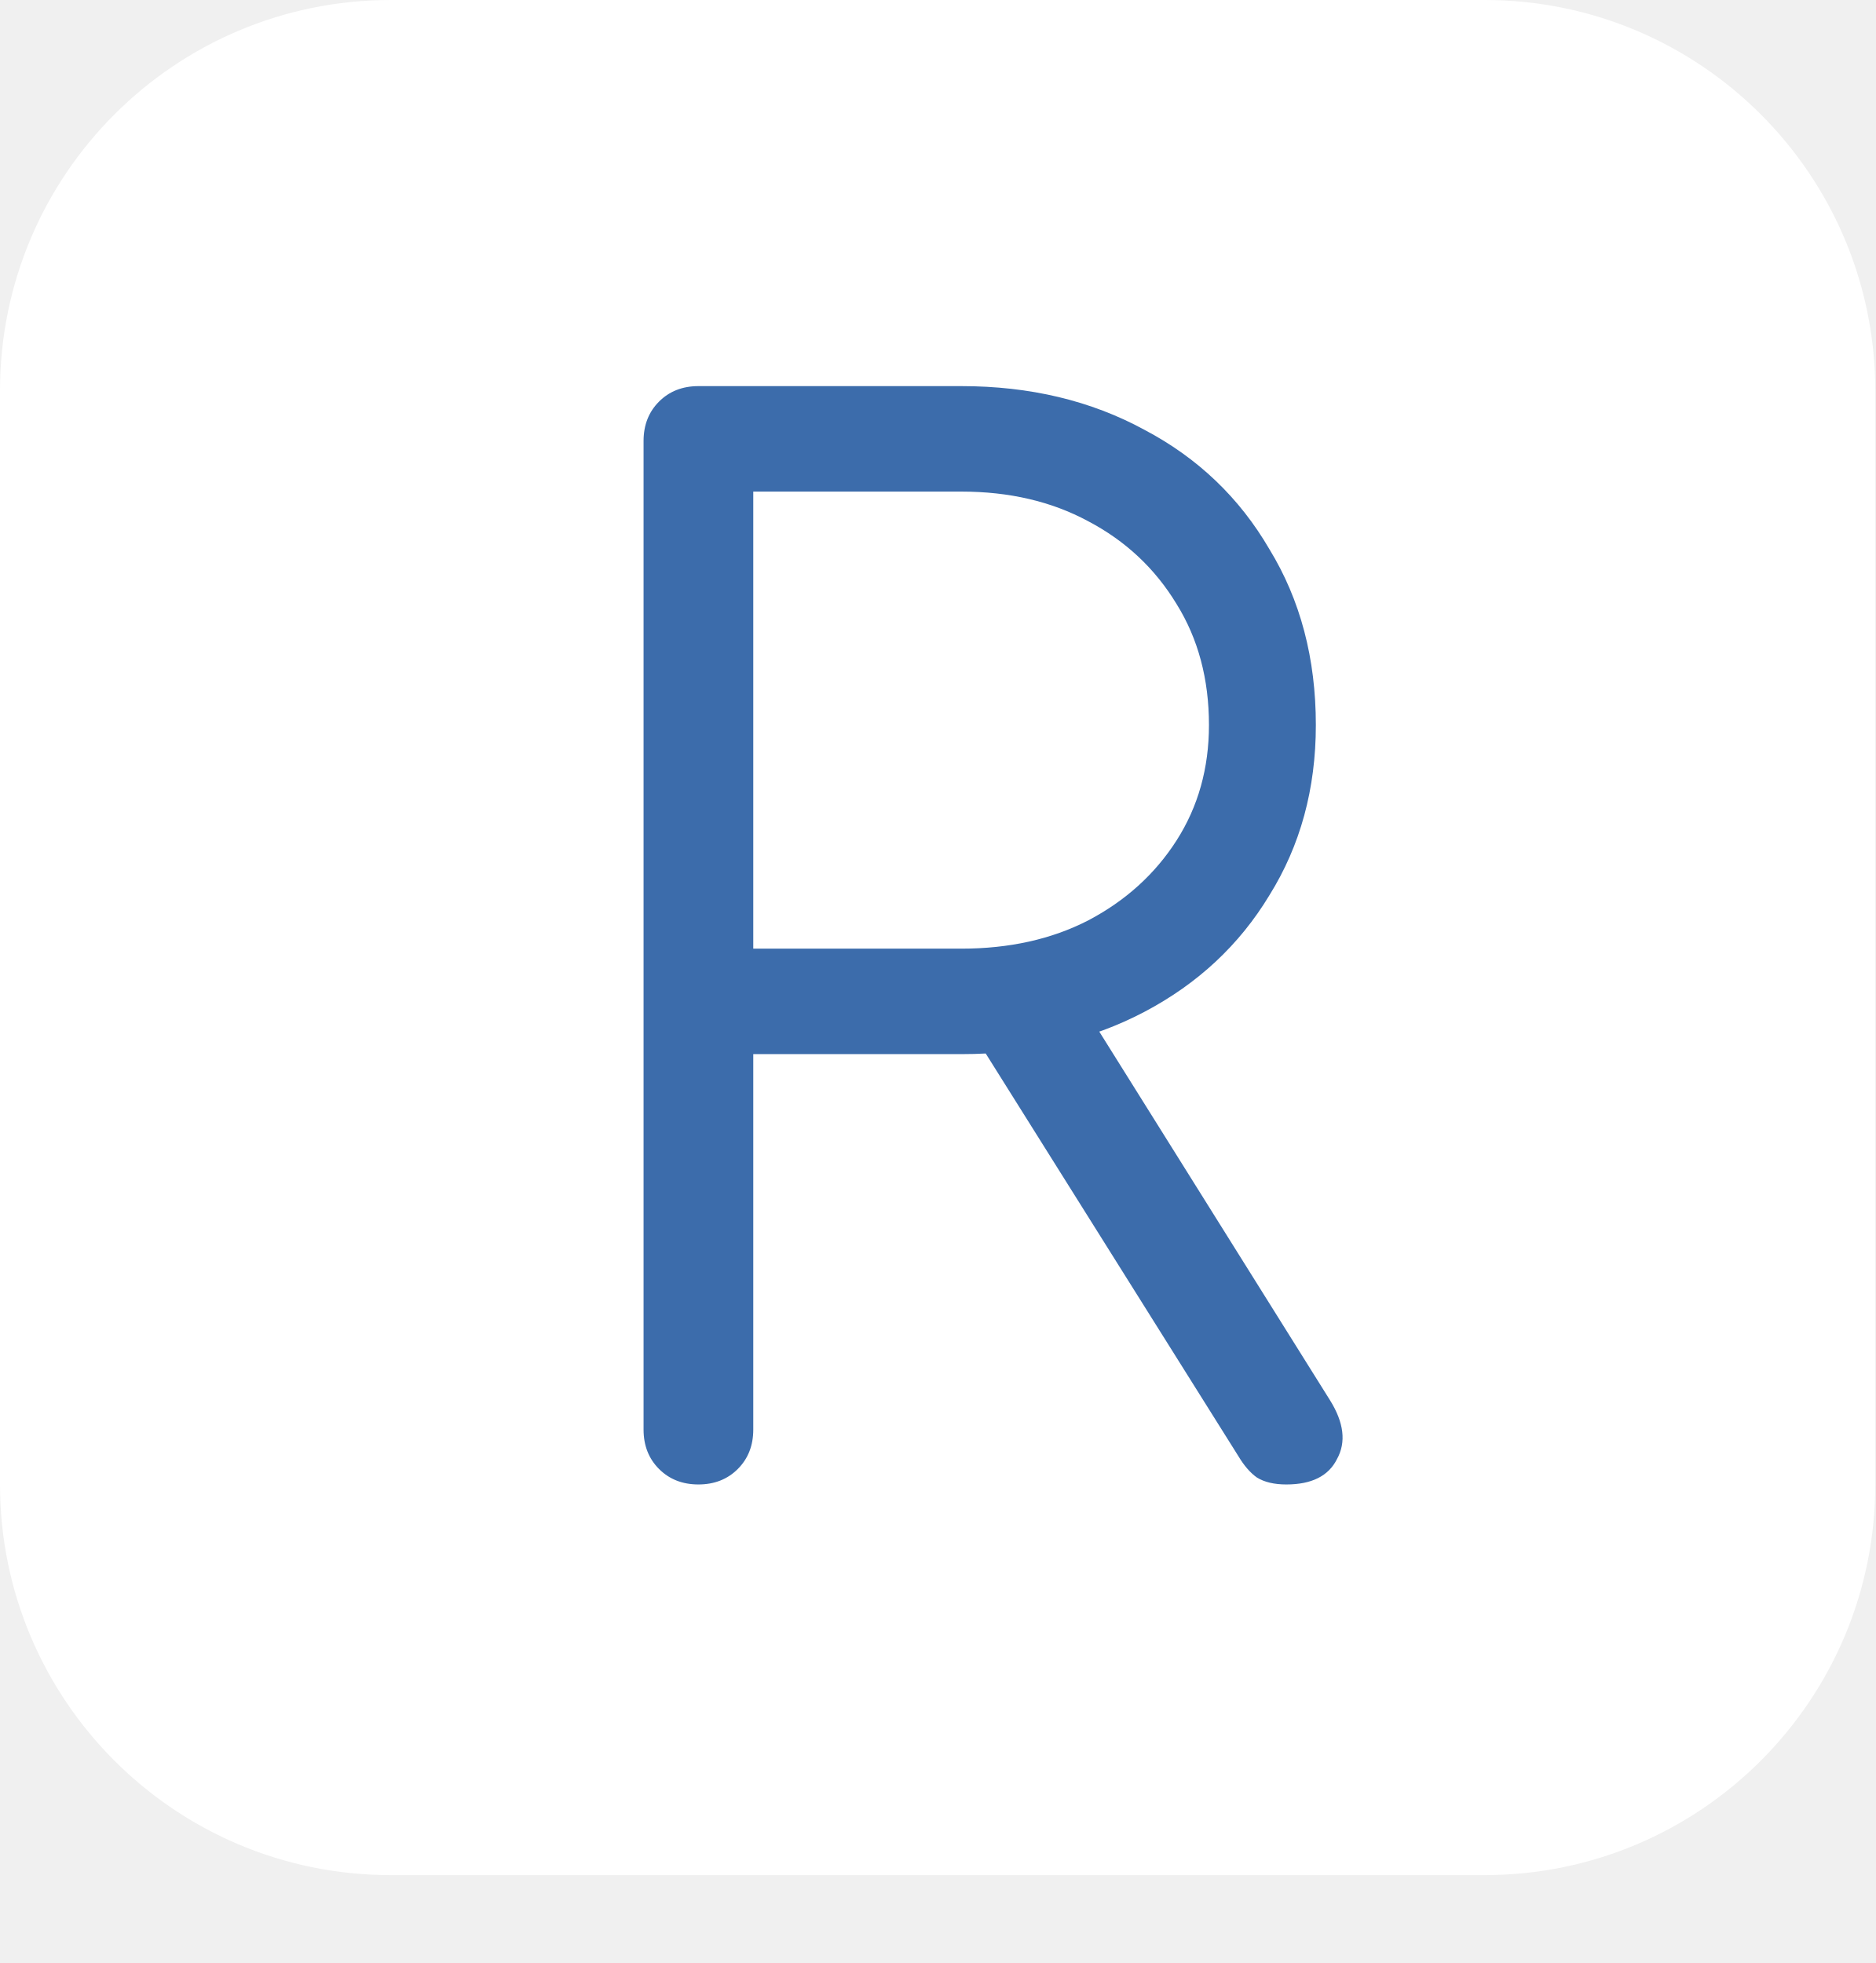
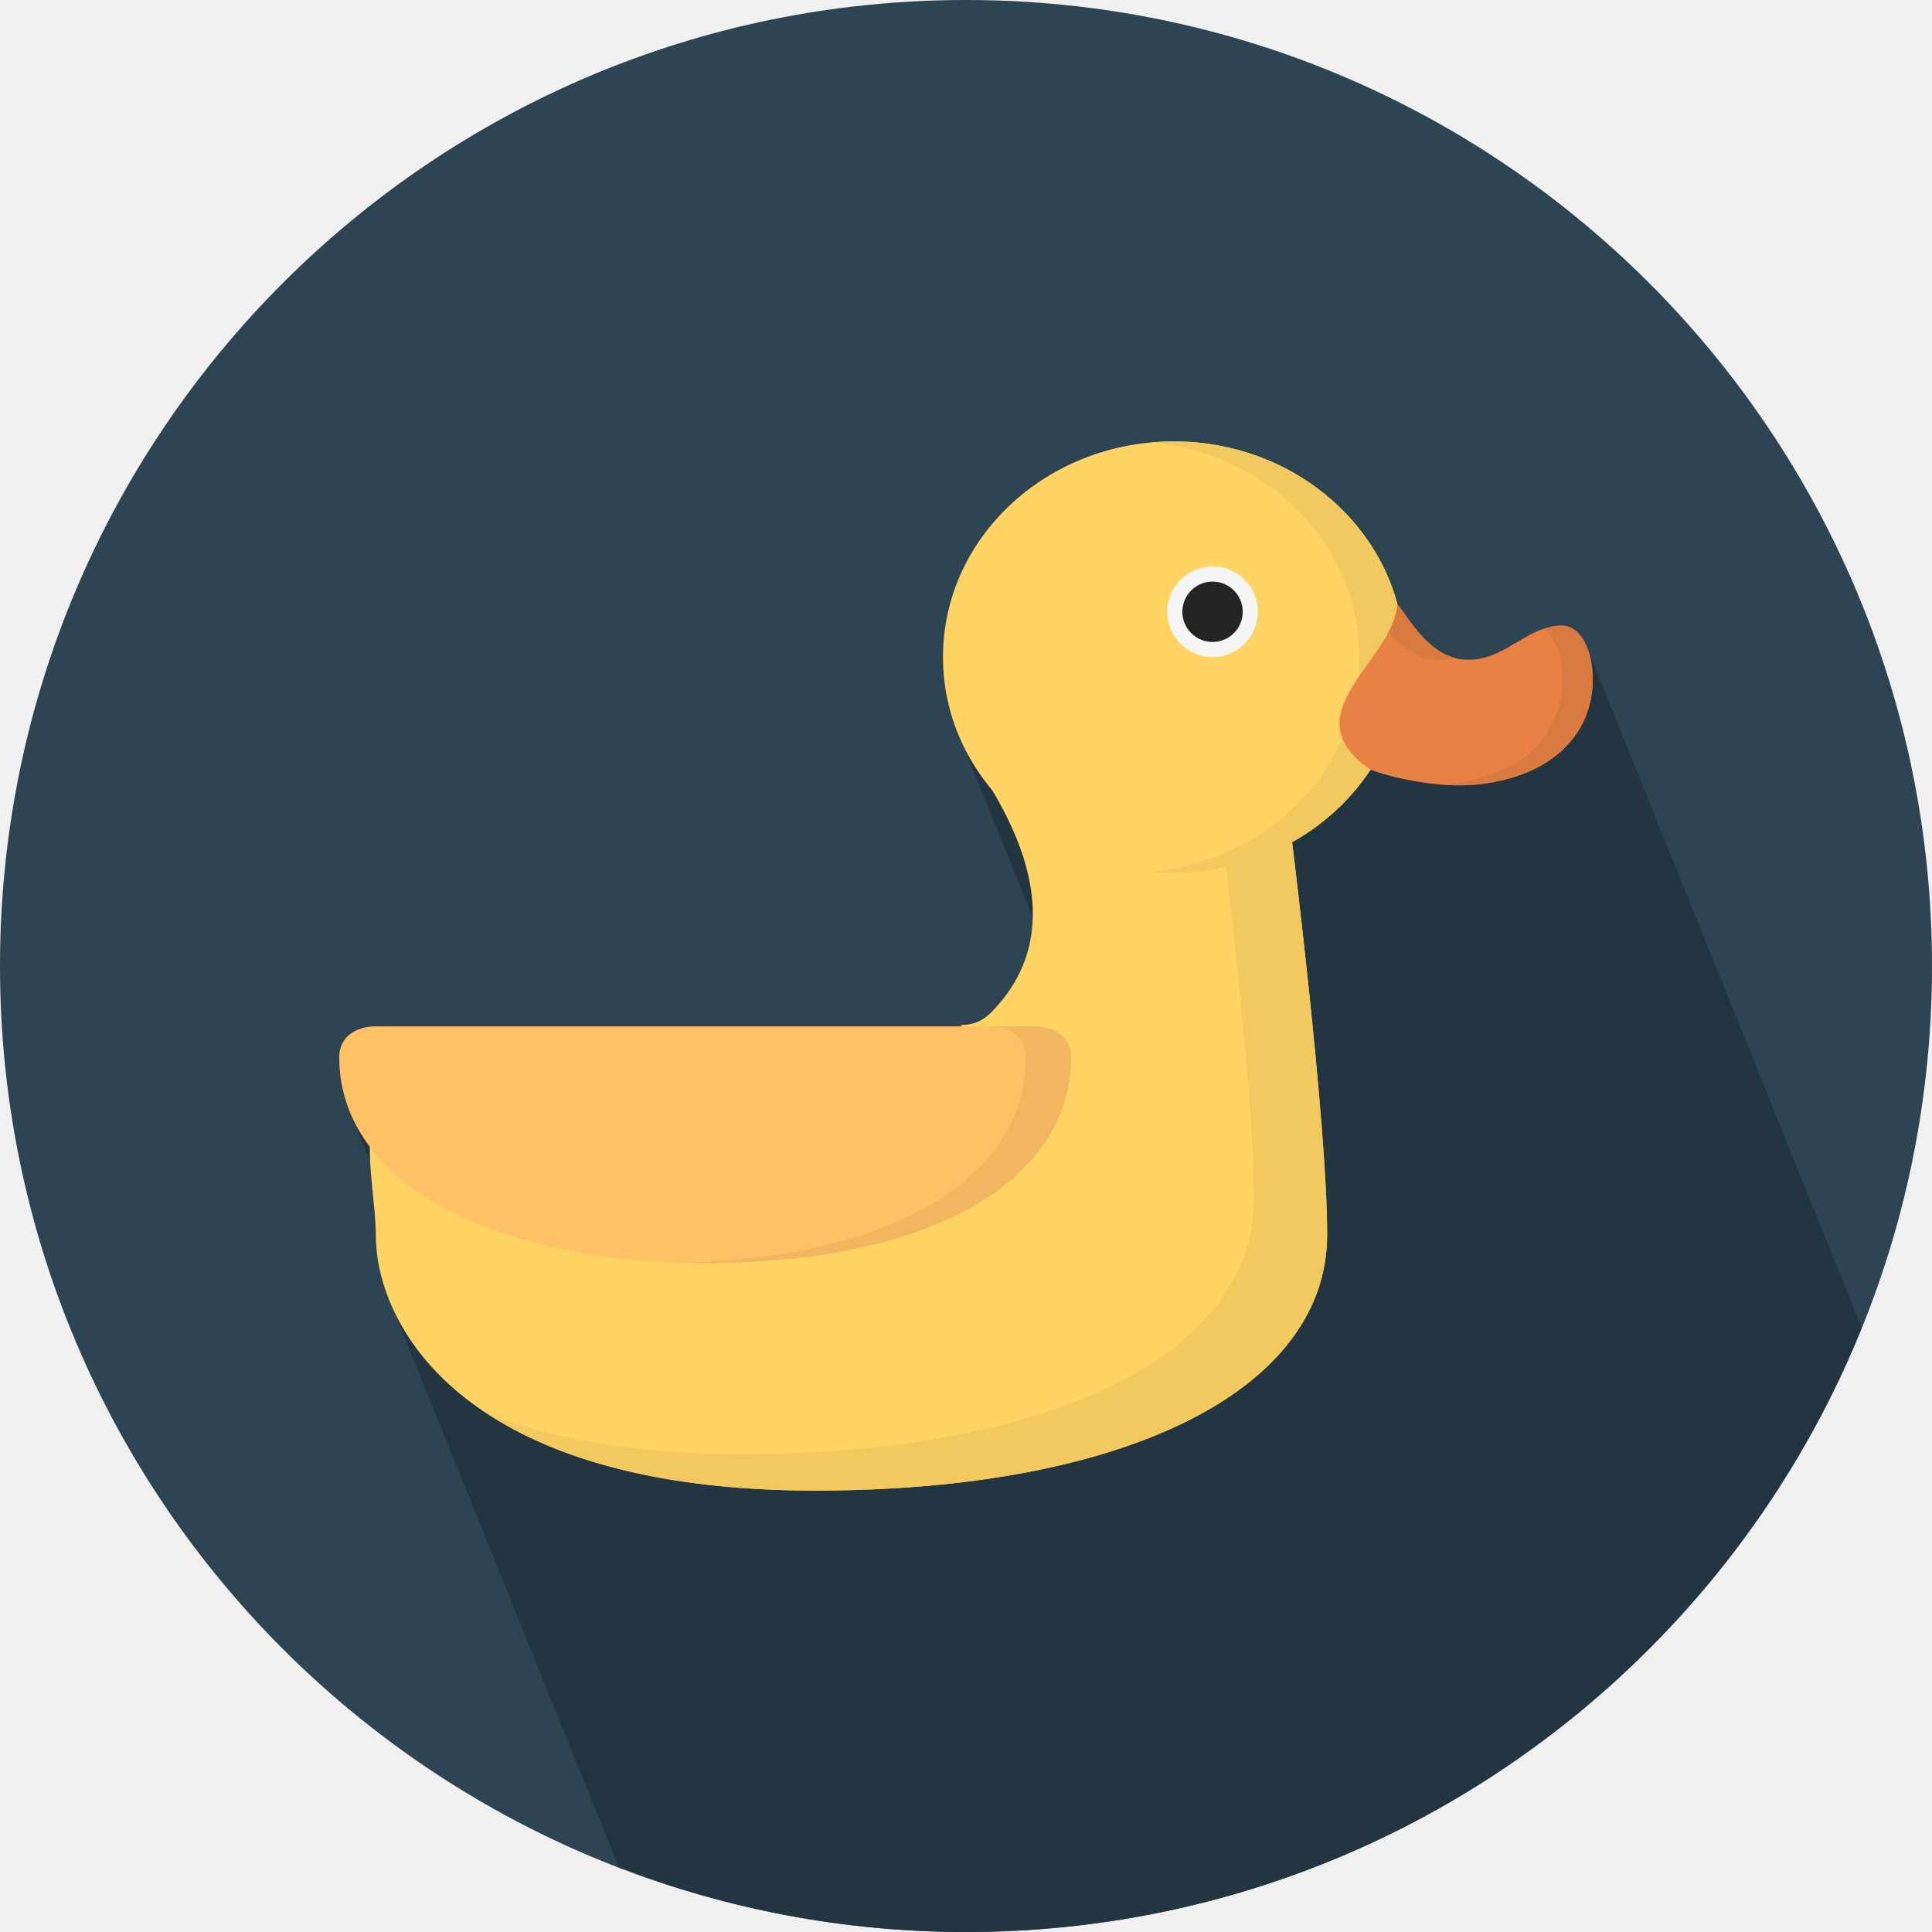
- <svg xmlns="http://www.w3.org/2000/svg" width="192" height="201" viewBox="0 0 192 201" fill="none">
-   <rect width="192" height="192" rx="40" fill="white" />
-   <path d="M71.508 152C69.876 152 68.532 151.472 67.476 150.416C66.42 149.36 65.892 148.016 65.892 146.384V45.152C65.892 43.52 66.42 42.176 67.476 41.12C68.532 40.064 69.876 39.536 71.508 39.536H98.436C105.444 39.536 111.684 41.024 117.156 44C122.628 46.88 126.9 50.96 129.972 56.24C133.14 61.424 134.724 67.424 134.724 74.24C134.724 80.768 133.14 86.576 129.972 91.664C126.9 96.752 122.628 100.736 117.156 103.616C111.684 106.496 105.444 107.936 98.436 107.936H77.124V146.384C77.124 148.016 76.596 149.36 75.54 150.416C74.484 151.472 73.14 152 71.508 152ZM131.7 152C130.452 152 129.444 151.76 128.676 151.28C128.004 150.8 127.38 150.08 126.804 149.12L99.156 105.056L110.388 102.176L136.164 143.36C137.604 145.664 137.844 147.68 136.884 149.408C136.02 151.136 134.292 152 131.7 152ZM77.124 97.136H98.436C103.332 97.136 107.652 96.176 111.396 94.256C115.236 92.24 118.26 89.504 120.468 86.048C122.676 82.592 123.78 78.656 123.78 74.24C123.78 69.536 122.676 65.408 120.468 61.856C118.26 58.208 115.236 55.376 111.396 53.36C107.652 51.344 103.332 50.336 98.436 50.336H77.124V97.136Z" fill="#3C6CAB" />
+ <svg xmlns="http://www.w3.org/2000/svg" version="1.1" id="Layer_1" x="0px" y="0px" width="128px" height="128px" viewBox="0 0 128 128" enable-background="new 0 0 128 128" xml:space="preserve">
+   <g>
+     <circle fill="#2D4452" cx="64" cy="64" r="64" />
+     <path fill="#233540" d="M123.343,87.967c-0.065-0.197-0.137-0.388-0.225-0.558c-0.071-0.22-0.152-0.429-0.249-0.615   c-0.07-0.22-0.151-0.425-0.247-0.612c-0.07-0.22-0.151-0.427-0.248-0.613c-0.069-0.221-0.151-0.428-0.248-0.613   c-0.071-0.221-0.151-0.428-0.249-0.615c-0.07-0.22-0.15-0.426-0.247-0.611c-0.069-0.221-0.151-0.428-0.248-0.613   c-0.069-0.221-0.151-0.428-0.248-0.614c-0.071-0.22-0.151-0.428-0.249-0.615c-0.07-0.22-0.15-0.425-0.246-0.612   c-0.072-0.222-0.154-0.431-0.252-0.618c-0.07-0.22-0.15-0.425-0.246-0.608c-0.07-0.22-0.149-0.427-0.248-0.613   c-0.068-0.221-0.15-0.429-0.248-0.615c-0.069-0.221-0.15-0.426-0.248-0.611c-0.068-0.221-0.149-0.427-0.248-0.614   c-0.068-0.22-0.149-0.427-0.248-0.614c-0.068-0.22-0.15-0.428-0.248-0.613c-0.069-0.221-0.15-0.428-0.246-0.612   c-0.07-0.22-0.151-0.427-0.248-0.614c-0.07-0.22-0.151-0.427-0.248-0.613c-0.07-0.221-0.152-0.428-0.249-0.614   c-0.07-0.222-0.15-0.427-0.247-0.612c-0.068-0.22-0.15-0.427-0.248-0.613c-0.068-0.221-0.15-0.428-0.248-0.614   c-0.068-0.22-0.15-0.427-0.248-0.613c-0.068-0.221-0.15-0.429-0.249-0.615c-0.069-0.22-0.149-0.425-0.246-0.612   c-0.069-0.219-0.151-0.426-0.248-0.612c-0.069-0.222-0.151-0.429-0.247-0.614c-0.07-0.221-0.152-0.428-0.25-0.615   c-0.07-0.22-0.15-0.426-0.246-0.611c-0.07-0.221-0.152-0.428-0.248-0.613c-0.07-0.221-0.151-0.428-0.248-0.614   c-0.07-0.22-0.152-0.428-0.25-0.614c-0.07-0.223-0.151-0.431-0.25-0.619c-0.069-0.217-0.149-0.422-0.246-0.606   c-0.069-0.221-0.15-0.428-0.248-0.614c-0.069-0.22-0.15-0.427-0.248-0.614c-0.07-0.22-0.151-0.428-0.248-0.615   c-0.07-0.22-0.15-0.425-0.247-0.611c-0.069-0.221-0.151-0.428-0.248-0.614c-0.069-0.22-0.151-0.427-0.248-0.614   c-0.071-0.22-0.151-0.428-0.249-0.615c-0.07-0.22-0.15-0.426-0.247-0.611c-0.069-0.22-0.151-0.427-0.248-0.614   c-0.069-0.22-0.151-0.427-0.247-0.614c-0.072-0.22-0.152-0.428-0.25-0.614c-0.07-0.221-0.15-0.426-0.246-0.612   c-0.07-0.22-0.15-0.427-0.248-0.614c-0.07-0.22-0.15-0.427-0.248-0.614c-0.07-0.22-0.15-0.427-0.248-0.613   c-0.07-0.221-0.152-0.429-0.25-0.615c-0.068-0.22-0.15-0.425-0.246-0.612c-0.07-0.22-0.15-0.427-0.248-0.614   c-0.069-0.22-0.15-0.427-0.248-0.613c-0.07-0.221-0.151-0.429-0.248-0.615c-0.07-0.22-0.151-0.426-0.248-0.612   c-0.069-0.22-0.149-0.427-0.248-0.614c-0.069-0.22-0.149-0.427-0.248-0.613c-0.069-0.224-0.151-0.434-0.252-0.622   c-0.067-0.217-0.149-0.42-0.244-0.605c-0.069-0.22-0.151-0.427-0.248-0.613c-0.069-0.221-0.151-0.428-0.248-0.614   c-0.069-0.221-0.151-0.429-0.249-0.615c-0.07-0.22-0.149-0.426-0.246-0.612c-0.069-0.22-0.151-0.427-0.248-0.613   c-0.069-0.221-0.151-0.428-0.248-0.614c-0.069-0.22-0.151-0.427-0.248-0.614c-0.069-0.22-0.151-0.428-0.25-0.615   c-0.069-0.22-0.149-0.426-0.246-0.611c-0.069-0.221-0.151-0.428-0.248-0.614c-0.329-1.028-0.946-1.751-1.78-1.751   c-0.234,0-0.459,0.03-0.676,0.077c-1.832,0.355-3.156,2.023-5.24,2.173c-0.453,0.032-0.863-0.021-1.246-0.132   c-0.219-0.063-0.426-0.148-0.623-0.249c-0.01-0.005-0.021-0.011-0.029-0.017c-0.6-0.309-1.107-0.766-1.553-1.267   c-0.008-0.007-0.014-0.015-0.021-0.021c-0.291-0.329-0.555-0.677-0.797-1.013c-0.012-0.015-0.021-0.029-0.03-0.044   c-0.125-0.172-0.244-0.34-0.359-0.501c-0.055-0.076-0.105-0.146-0.158-0.219c-0.004-0.008-0.007-0.016-0.01-0.022   c-0.074-0.207-0.163-0.407-0.247-0.609c-0.075-0.208-0.164-0.41-0.248-0.614c-2.03-5.66-7.733-9.745-14.476-9.745   c-8.443,0-15.288,6.396-15.288,14.287c0,1.813,0.391,3.537,1.054,5.132c0.075,0.208,0.163,0.41,0.248,0.614   c0.075,0.209,0.163,0.412,0.249,0.616c0.074,0.208,0.162,0.407,0.247,0.61c0.075,0.208,0.163,0.41,0.248,0.614   c0.076,0.208,0.164,0.41,0.248,0.614c0.076,0.208,0.164,0.41,0.248,0.613c0.076,0.209,0.164,0.412,0.25,0.616   c0.074,0.208,0.162,0.408,0.246,0.611c0.075,0.208,0.164,0.41,0.248,0.614c0.075,0.208,0.164,0.41,0.248,0.613   c0.075,0.213,0.166,0.417,0.252,0.624c0.073,0.205,0.161,0.403,0.245,0.604c0.074,0.208,0.162,0.41,0.248,0.614   c0.074,0.208,0.162,0.409,0.248,0.613c0.074,0.209,0.162,0.412,0.248,0.616c0.074,0.208,0.162,0.408,0.248,0.611   c0.074,0.208,0.162,0.41,0.248,0.614c0.074,0.208,0.162,0.409,0.247,0.613c0.074,0.209,0.163,0.412,0.249,0.616   c0.055,0.149,0.112,0.295,0.172,0.441c-0.071,3.054-1.53,5.044-2.692,6.251c-0.59,0.61-1.215,0.881-2.035,0.881V68H24.902   c-1.34,0-2.424,0.705-2.424,2.045c0,1.396,0.293,2.71,0.842,3.93c0.077,0.207,0.157,0.412,0.248,0.614   c0.077,0.208,0.158,0.415,0.25,0.618c0.076,0.205,0.156,0.409,0.246,0.609c0.076,0.207,0.156,0.412,0.248,0.613   c0.07,0.189,0.143,0.381,0.226,0.566c0.086,1.671,0.364,3.449,0.364,4.786c0,1.37,0.307,2.95,0.996,4.577   c0.074,0.205,0.16,0.41,0.248,0.613c0.074,0.205,0.162,0.411,0.25,0.618c0.074,0.202,0.16,0.405,0.246,0.609   c0.074,0.204,0.16,0.409,0.248,0.614c0.074,0.203,0.16,0.408,0.248,0.612c0.074,0.204,0.16,0.409,0.248,0.614   c0.074,0.205,0.162,0.411,0.25,0.618c0.074,0.202,0.16,0.405,0.246,0.608c0.074,0.205,0.16,0.408,0.248,0.613   c0.074,0.204,0.16,0.409,0.248,0.614c0.075,0.208,0.163,0.417,0.254,0.627c0.072,0.198,0.157,0.399,0.242,0.603   c0.075,0.203,0.161,0.407,0.248,0.612c0.075,0.204,0.161,0.409,0.248,0.614c0.075,0.205,0.162,0.41,0.25,0.617   c0.074,0.203,0.159,0.406,0.246,0.609c0.075,0.204,0.161,0.408,0.248,0.613c0.075,0.204,0.161,0.409,0.248,0.613   c0.074,0.205,0.162,0.412,0.25,0.619c0.074,0.201,0.158,0.404,0.246,0.608c0.074,0.204,0.16,0.408,0.248,0.613   c0.074,0.204,0.16,0.409,0.248,0.614c0.074,0.203,0.16,0.408,0.248,0.613c0.074,0.205,0.162,0.411,0.25,0.618   c0.074,0.202,0.158,0.404,0.246,0.608c0.074,0.203,0.16,0.408,0.248,0.613c0.074,0.205,0.16,0.41,0.248,0.614   c0.074,0.205,0.161,0.411,0.25,0.618c0.073,0.201,0.158,0.404,0.246,0.607c0.074,0.205,0.16,0.41,0.247,0.615   c0.075,0.203,0.161,0.408,0.248,0.613c0.075,0.205,0.162,0.411,0.25,0.618c0.074,0.201,0.159,0.403,0.246,0.608   c0.075,0.203,0.161,0.408,0.248,0.613c0.075,0.204,0.161,0.409,0.248,0.614c0.076,0.207,0.164,0.415,0.253,0.624   c0.073,0.202,0.159,0.402,0.246,0.607c0.074,0.201,0.16,0.404,0.246,0.608c0.074,0.204,0.16,0.409,0.248,0.614   c0.074,0.204,0.16,0.408,0.248,0.613c0.074,0.205,0.162,0.41,0.25,0.617c0.074,0.203,0.16,0.405,0.246,0.609   c0.074,0.204,0.16,0.409,0.248,0.614c0.074,0.204,0.16,0.407,0.248,0.612c0.074,0.205,0.162,0.412,0.25,0.619   c0.073,0.201,0.16,0.404,0.246,0.608c0.074,0.204,0.16,0.409,0.248,0.614c0.074,0.203,0.16,0.408,0.247,0.613   c0.075,0.203,0.161,0.408,0.248,0.613c0.075,0.205,0.162,0.411,0.25,0.618c0.074,0.202,0.16,0.405,0.246,0.608   c0.075,0.205,0.161,0.408,0.248,0.613c0.075,0.204,0.161,0.409,0.248,0.614c0.075,0.205,0.162,0.411,0.25,0.618   c0.074,0.201,0.16,0.404,0.246,0.609c0.075,0.203,0.161,0.407,0.248,0.612c0.075,0.204,0.161,0.409,0.248,0.614   c0.075,0.205,0.161,0.411,0.25,0.617c0.073,0.203,0.159,0.406,0.245,0.609c0.076,0.203,0.162,0.408,0.248,0.613   c0.063,0.171,0.137,0.344,0.209,0.516C48.131,126.475,55.885,128,64,128C90.868,128,113.855,111.436,123.343,87.967z" />
+     <path fill="#FFD464" d="M85.486,54.817l-4.813,0.602c0.014,0.092-7.105-2.141-7.264-6.623c-0.018-0.426-0.028-0.752-0.028-0.951   h-4.849c0,0.236-4.862,1.451-4.565,1.856c7.28,9.924,3.966,15.029,1.751,17.324c-0.59,0.61-1.215,0.882-2.034,0.882v4.18H27.322   c-4.272,0-2.424,6.293-2.424,9.697c0,6.303,6.127,16.971,29.092,16.971c20.617,0,33.938-6.662,33.938-16.971   C87.93,74.445,85.585,55.614,85.486,54.817z" />
+     <path fill="#F2C95F" d="M85.486,54.817l-4.489,0.561c0.683,5.754,2.084,18.299,2.084,23.981c0,10.308-13.322,16.97-33.938,16.97   c-7.094,0-12.569-1.021-16.768-2.613c4.496,2.912,11.373,5.039,21.615,5.039c20.617,0,33.938-6.662,33.938-16.971   C87.93,74.445,85.585,55.614,85.486,54.817z" />
+     <path fill="#FFC066" d="M46.883,83.684c-14.369,0-24.408-5.385-24.408-13.639c0-1.34,1.084-2.045,2.424-2.045h43.638   c1.34,0,2.424,0.705,2.424,2.045C70.959,78.43,61.284,83.684,46.883,83.684z" />
+     <path fill="#F2B661" d="M68.535,68h-3c1.34,0,2.424,0.705,2.424,2.045c0,8.131-9.113,13.303-22.797,13.607   c0.566,0.019,1.139,0.029,1.721,0.029c14.401,0,24.076-5.254,24.076-13.639C70.959,68.705,69.875,68,68.535,68z" />
+     <ellipse fill="#FFD464" cx="77.762" cy="43.532" rx="15.287" ry="14.287" />
+     <path fill="#F2C95F" d="M77.762,29.245c-0.507,0-1.006,0.024-1.5,0.071c7.739,0.703,13.787,6.799,13.787,14.216   s-6.048,13.512-13.787,14.216c0.494,0.046,0.993,0.071,1.5,0.071c8.443,0,15.287-6.396,15.287-14.287   C93.049,35.641,86.205,29.245,77.762,29.245z" />
+     <path fill="#E78244" d="M92.583,40.02c-0.254,3.765-7.19,7.284-1.78,10.973c1.006,0.394,4.297,1.3,7.198,0.967   c5.083-0.583,7.524-3.541,7.524-6.958c0-1.895-0.782-3.552-2.051-3.552c-2.207,0-3.584,2.084-5.916,2.25   C94.98,43.882,93.631,41.407,92.583,40.02z" />
+     <g>
+       <path fill="#D97A40" d="M95.559,43.698c0.268-0.021,0.517-0.068,0.758-0.131c-1.797-0.521-2.867-2.402-3.731-3.549    c-0.042,0.631-0.272,1.253-0.604,1.871C92.854,42.918,93.973,43.813,95.559,43.698z" />
+       <path fill="#D97A40" d="M103.477,41.448c-0.444,0-0.853,0.1-1.244,0.235c0.813,0.515,1.293,1.838,1.293,3.315    c0,3.417-2.439,6.375-7.522,6.958c-0.135,0.016-0.271,0.016-0.407,0.026c0.797,0.058,1.614,0.063,2.407-0.026    c5.083-0.583,7.522-3.541,7.522-6.958C105.525,43.105,104.743,41.448,103.477,41.448z" />
+     </g>
+     <circle fill="#F5F5F5" cx="80.334" cy="40.532" r="3" />
+     <circle fill="#242424" cx="80.334" cy="40.532" r="2" />
+   </g>
</svg>
